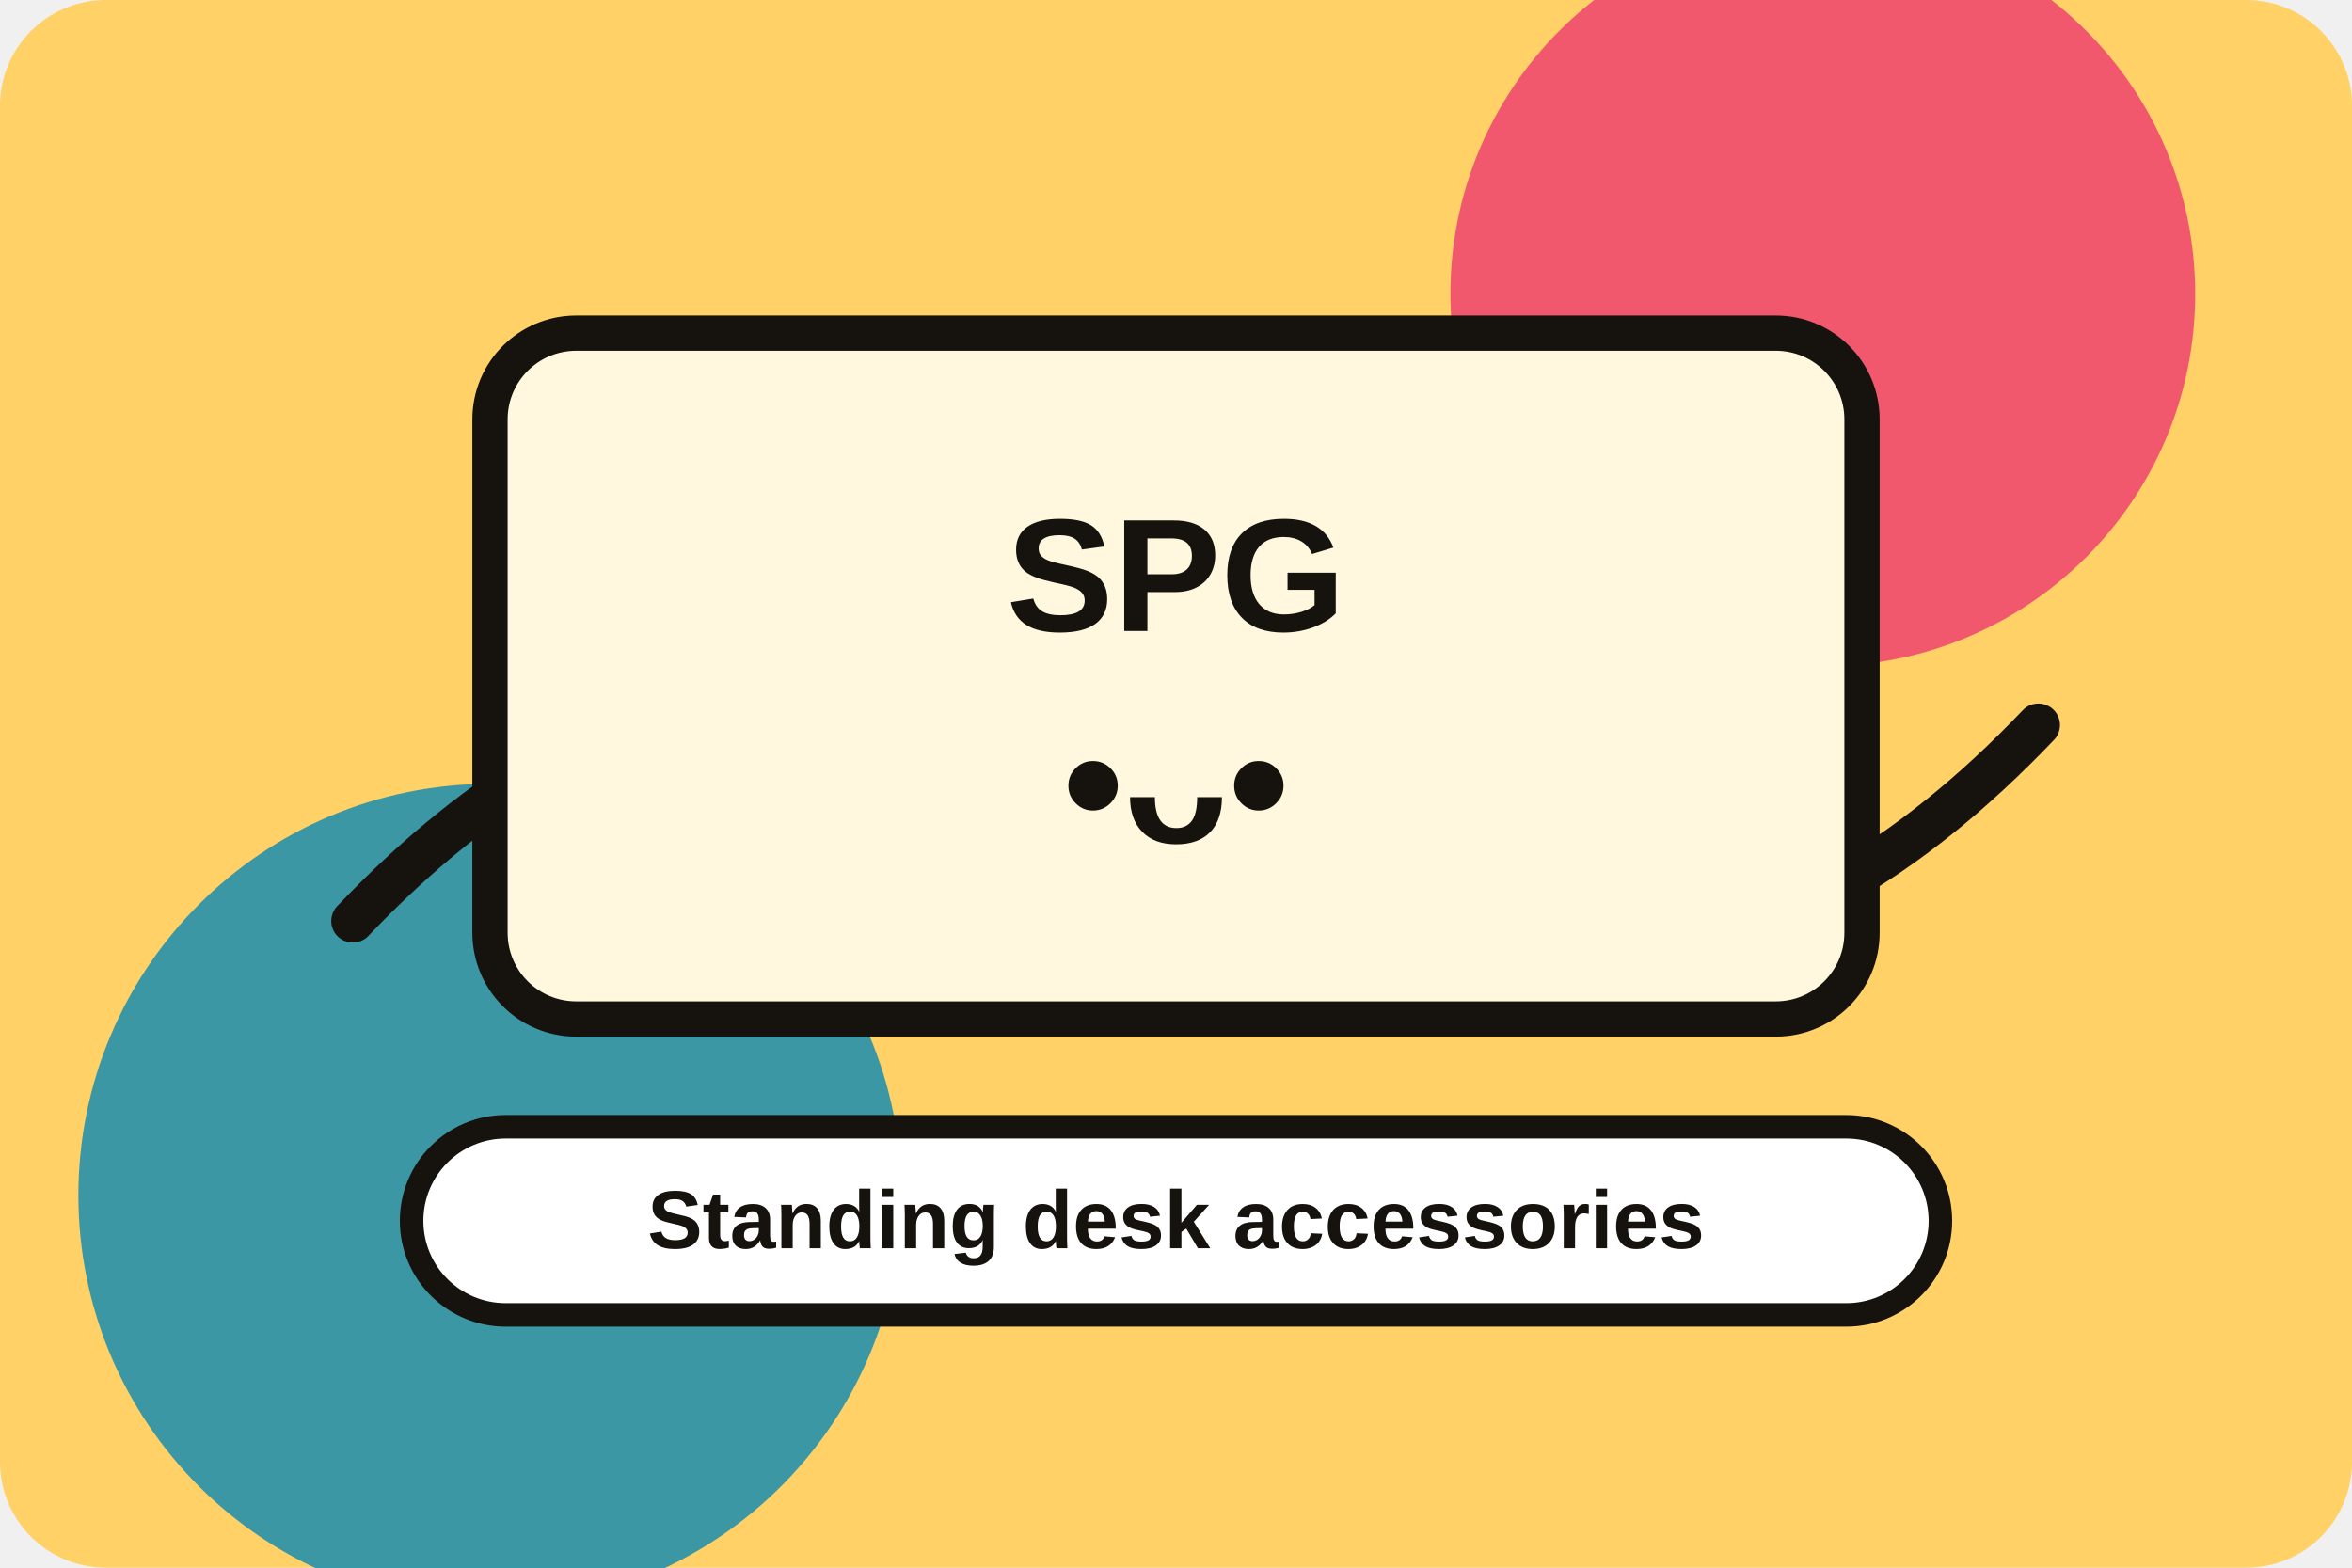
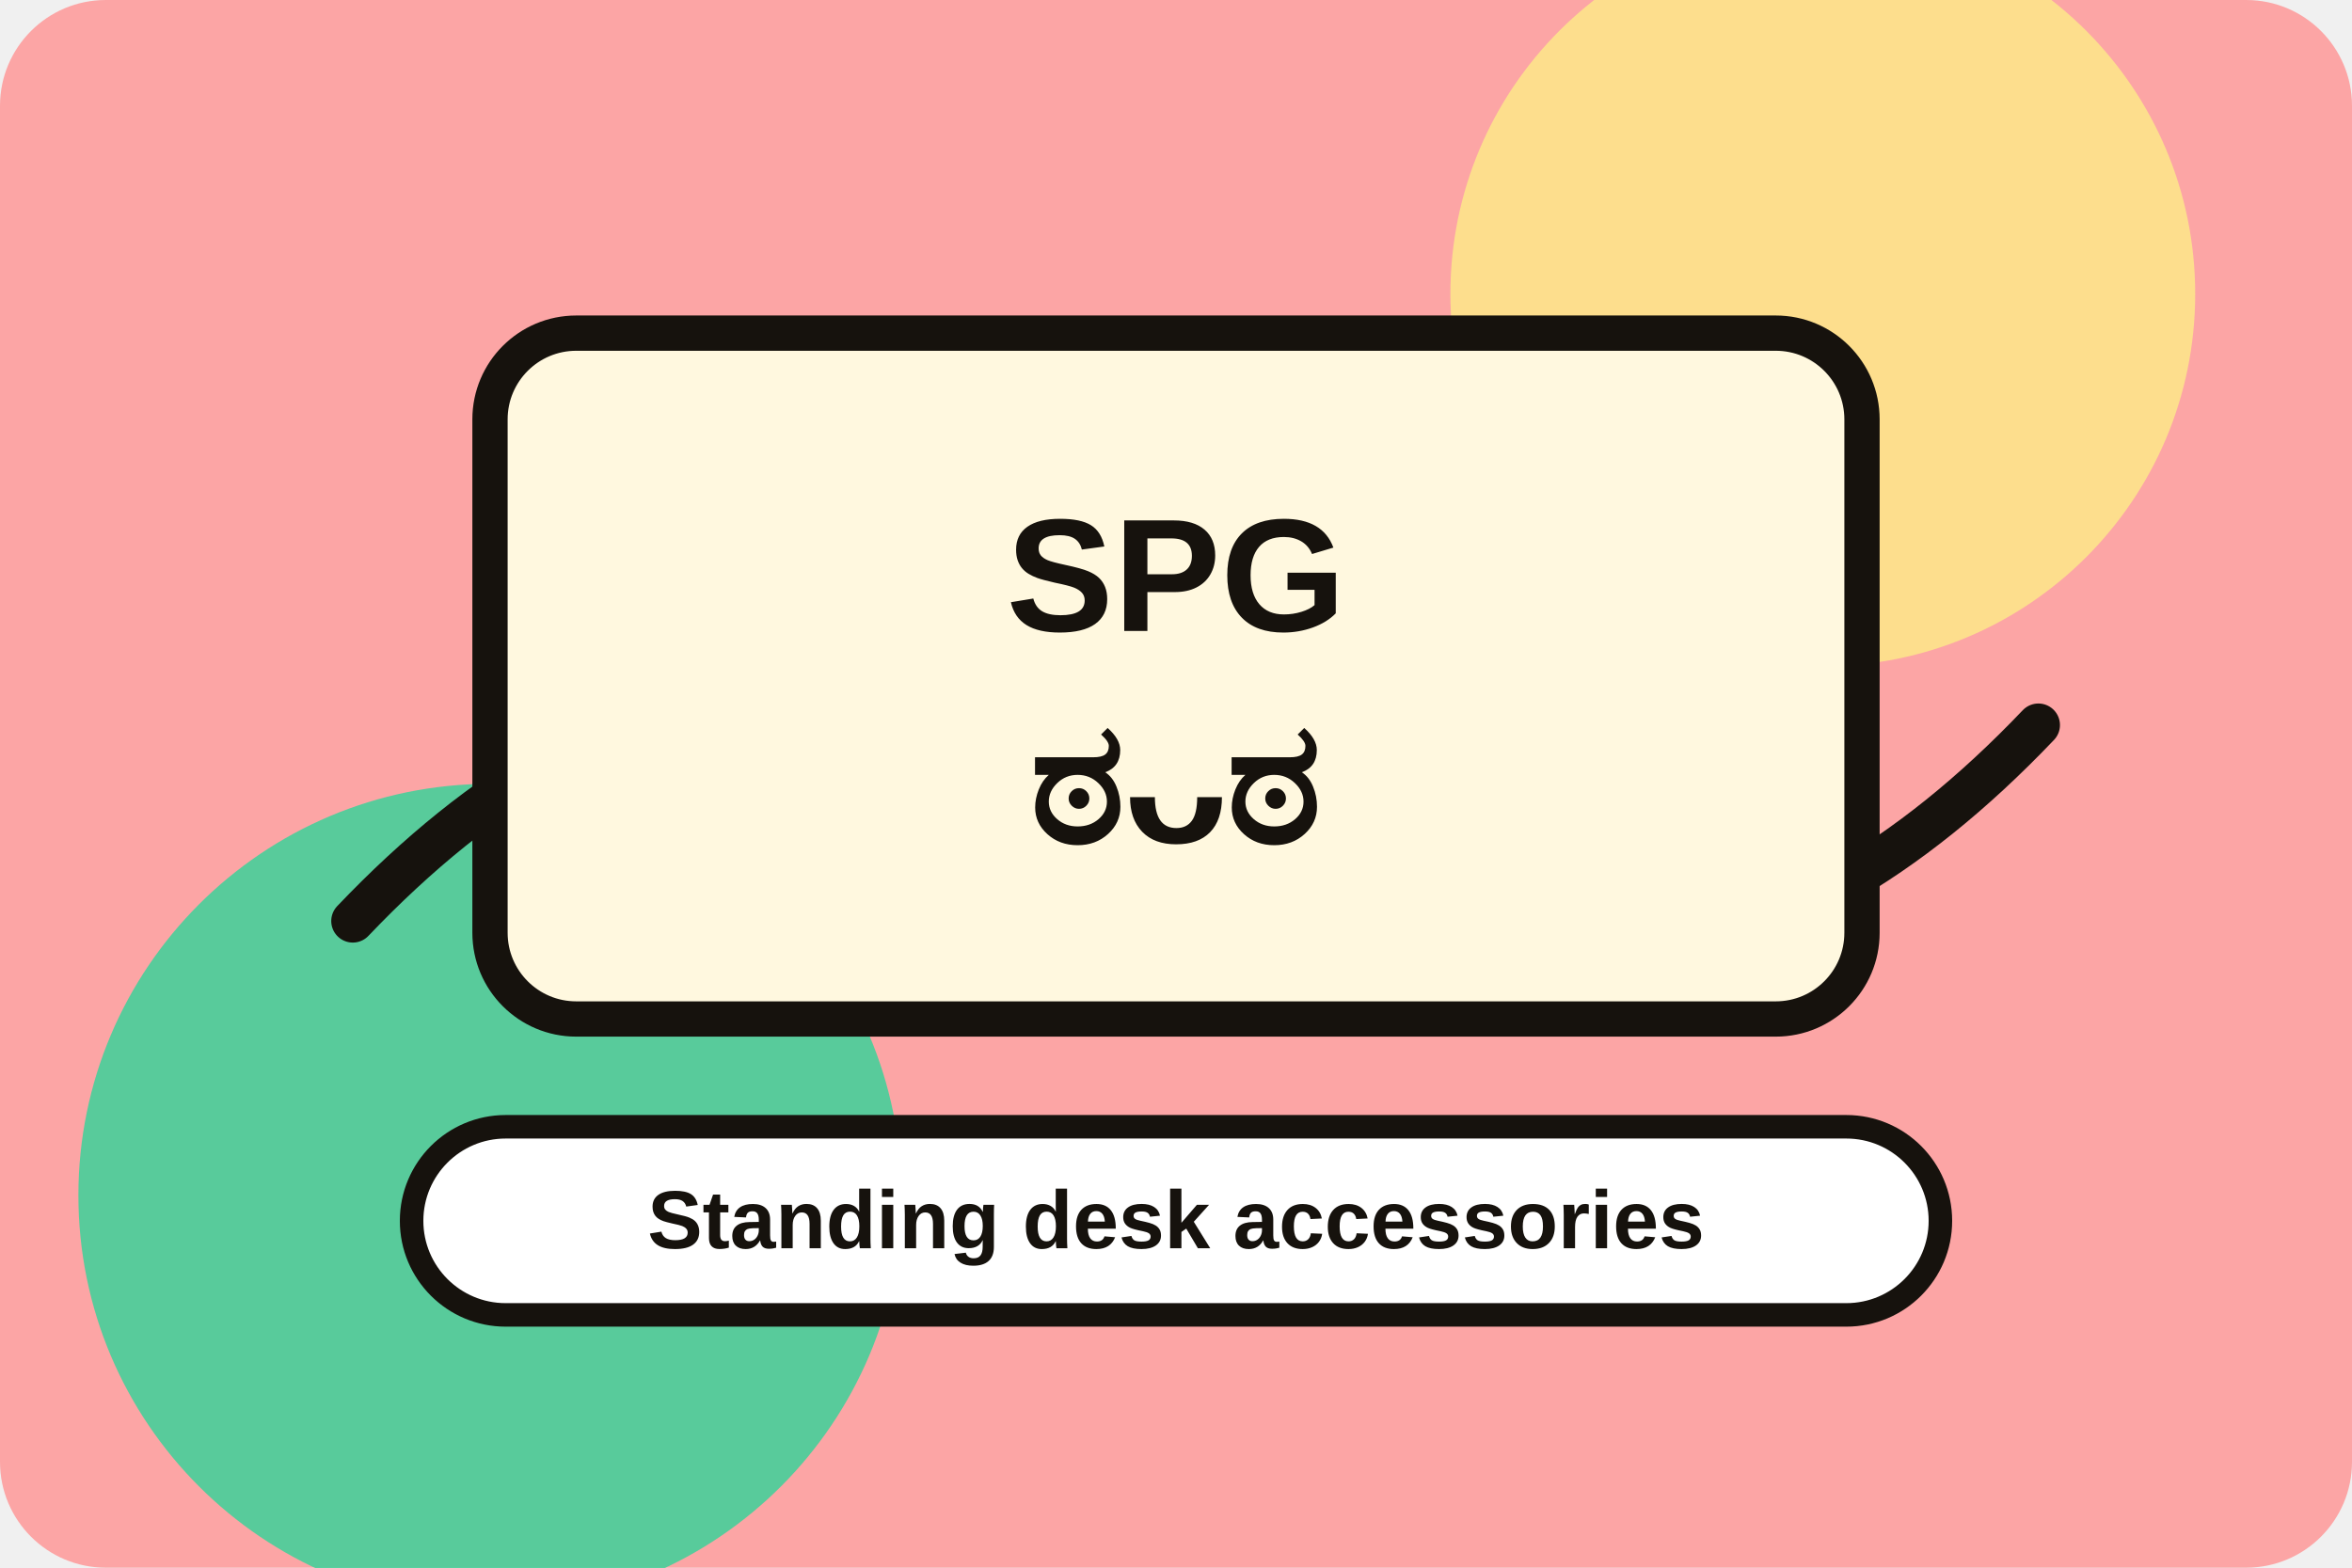
<svg xmlns="http://www.w3.org/2000/svg" viewBox="0 0 1200 800" role="img" aria-label="Original StuffPrettyGood cartoon image for Standing desk accessories">
-   <rect width="1200" height="800" rx="54" fill="#ffd166" />
-   <circle cx="930" cy="150" r="190" fill="#ef476f" opacity=".88" />
-   <circle cx="250" cy="610" r="210" fill="#118ab2" opacity=".82" />
+   <rect width="1200" height="800" rx="54" fill="#fca5a5" />
+   <circle cx="930" cy="150" r="190" fill="#fde68a" opacity=".88" />
+   <circle cx="250" cy="610" r="210" fill="#34d399" opacity=".82" />
  <path d="M180 470 Q380 260 610 420 T1040 370" fill="none" stroke="#16120d" stroke-width="22" stroke-linecap="round" />
  <rect x="250" y="170" width="700" height="350" rx="44" fill="#fff8df" stroke="#16120d" stroke-width="18" />
  <text x="600" y="322" text-anchor="middle" font-size="82" font-family="Arial, sans-serif" font-weight="900" fill="#16120d">SPG</text>
-   <text x="600" y="430" text-anchor="middle" font-size="88" font-family="Arial, sans-serif" font-weight="900" fill="#16120d">•ᴗ•</text>
+   <text x="600" y="430" text-anchor="middle" font-size="88" font-family="Arial, sans-serif" font-weight="900" fill="#16120d">ಠᴗಠ</text>
  <rect x="210" y="575" width="780" height="96" rx="48" fill="#ffffff" stroke="#16120d" stroke-width="12" />
  <text x="600" y="637" text-anchor="middle" font-size="42" font-family="Arial, sans-serif" font-weight="900" fill="#16120d">Standing desk accessories</text>
</svg>
